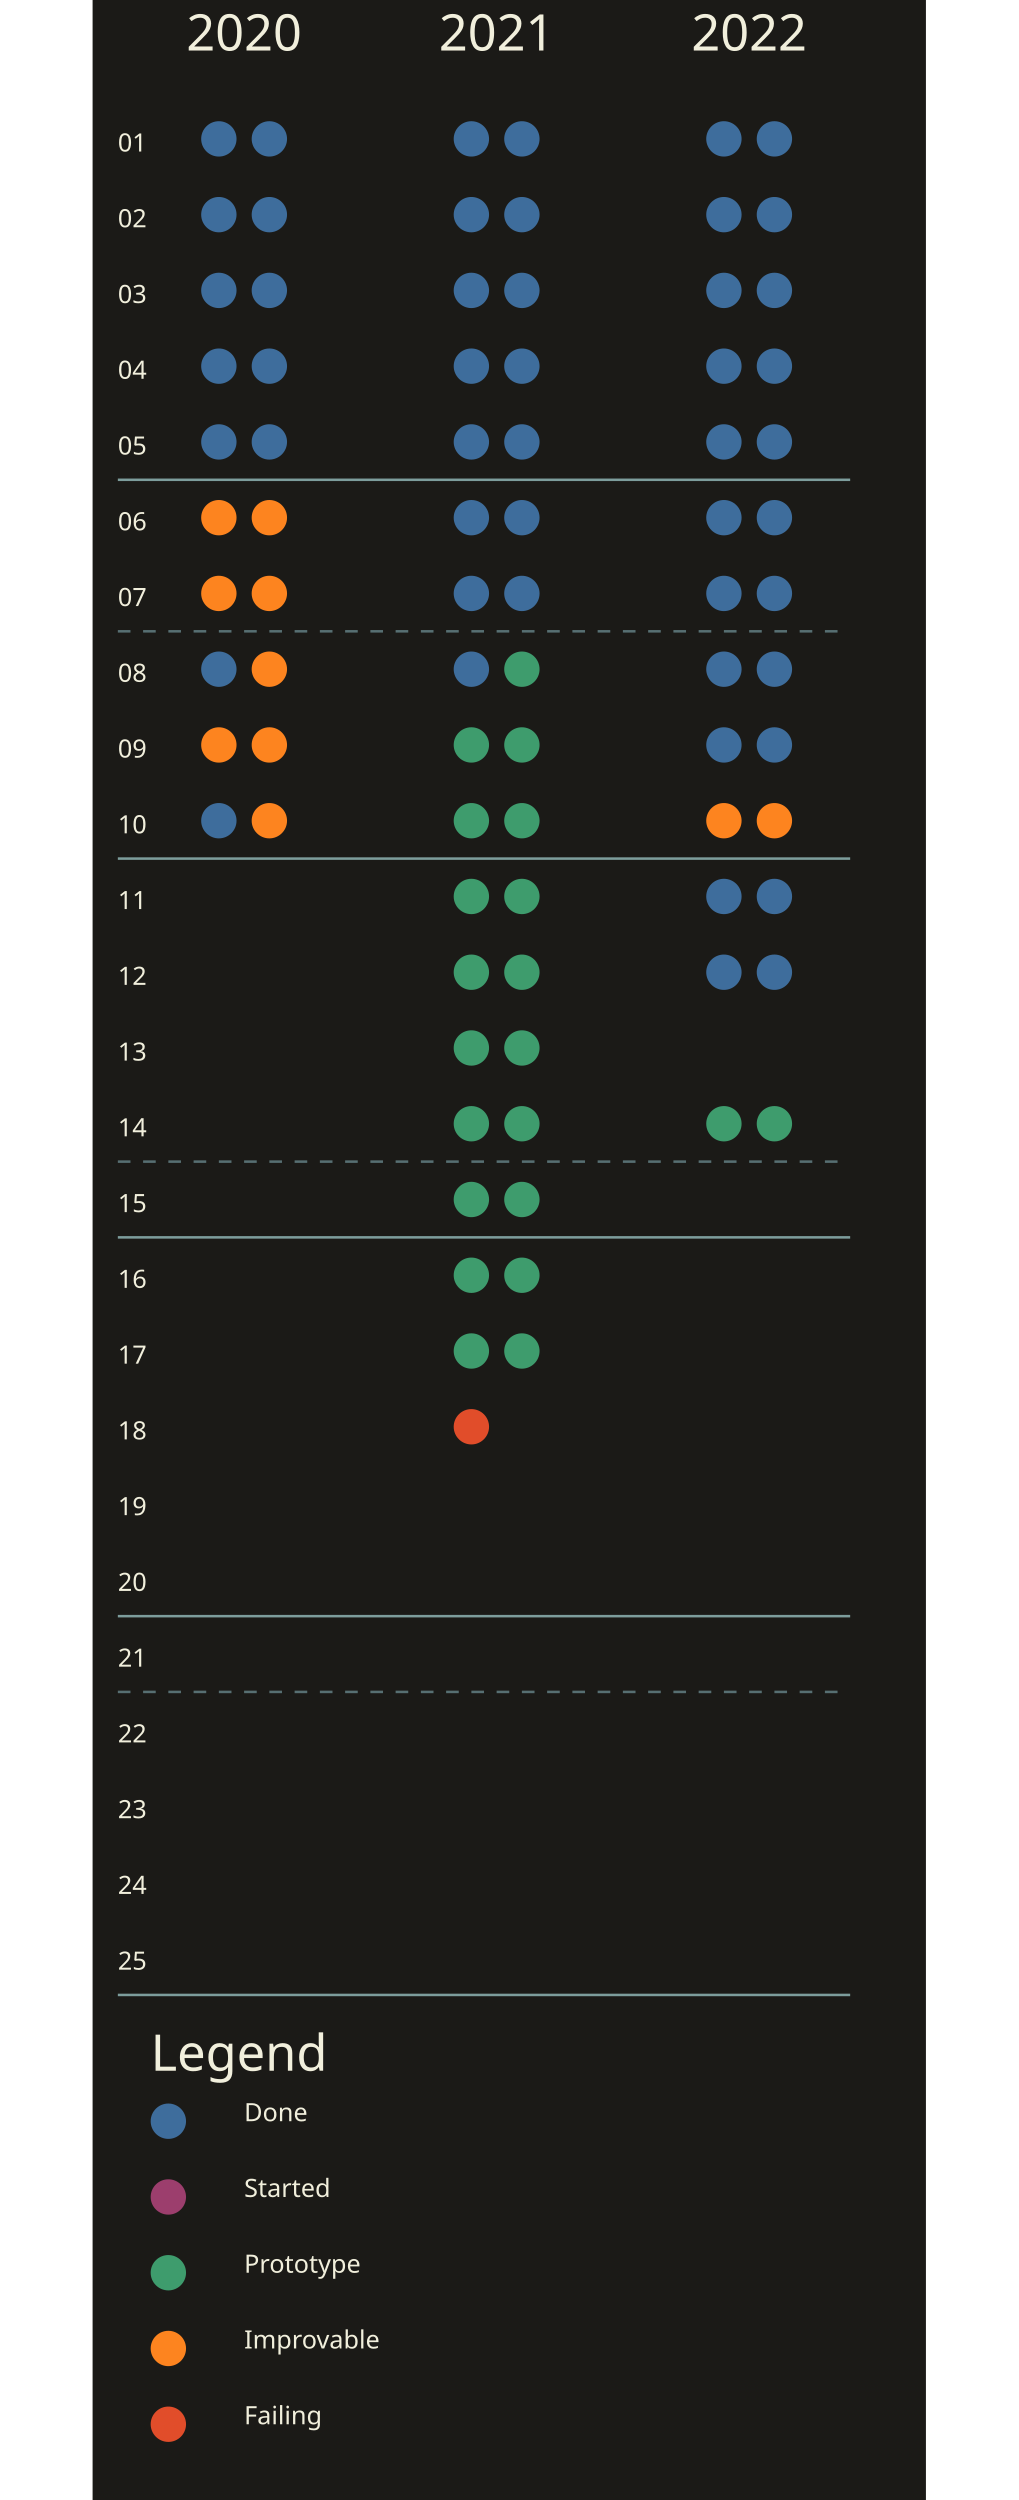
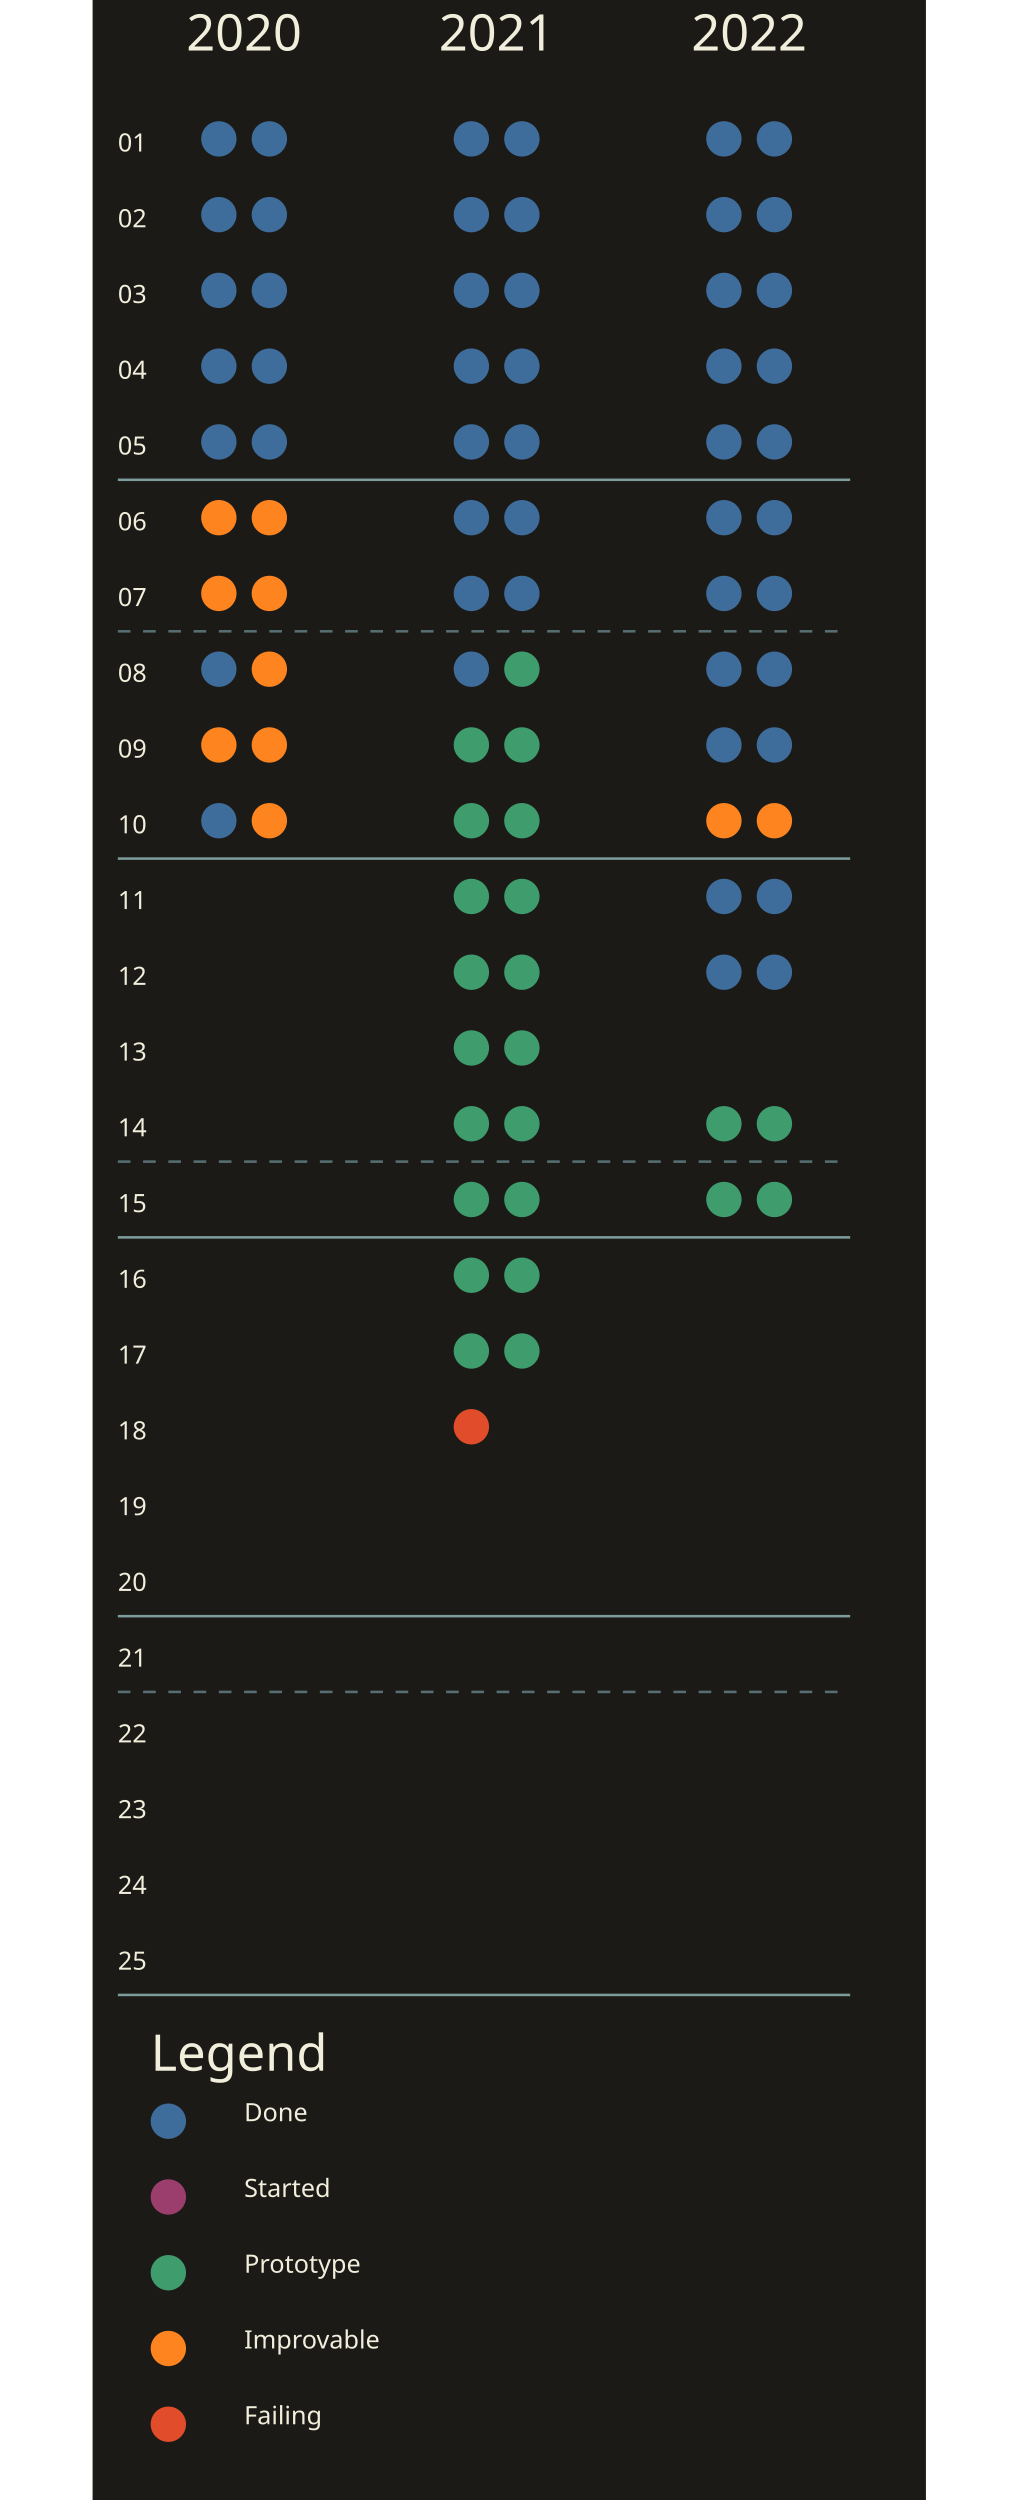
<svg xmlns="http://www.w3.org/2000/svg" height="810" style="font-family: 'Recursive', sans-serif;" viewBox="0 0 330 990" width="330">
  <defs>
    <style>
@font-face {
    font-family: 'Recursive';
    src: url('https://fonts.googleapis.com/css2?family=Recursive:wght,CASL@500,1&amp;display=swap');
  }
</style>
  </defs>
  <rect fill="#1b1a17" height="100%" width="100%" />
  <text fill="#F1EFDC" font-size="20" text-anchor="middle" x="60" y="20">
2020
</text>
  <circle cx="50" cy="55" fill="#3e6d9c" r="7" />
  <circle cx="70" cy="55" fill="#3e6d9c" r="7" />
  <circle cx="50" cy="85" fill="#3e6d9c" r="7" />
  <circle cx="70" cy="85" fill="#3e6d9c" r="7" />
  <circle cx="50" cy="115" fill="#3e6d9c" r="7" />
  <circle cx="70" cy="115" fill="#3e6d9c" r="7" />
  <circle cx="50" cy="145" fill="#3e6d9c" r="7" />
  <circle cx="70" cy="145" fill="#3e6d9c" r="7" />
  <circle cx="50" cy="175" fill="#3e6d9c" r="7" />
  <circle cx="70" cy="175" fill="#3e6d9c" r="7" />
  <circle cx="50" cy="205" fill="#fd841f" r="7" />
  <circle cx="70" cy="205" fill="#fd841f" r="7" />
  <circle cx="50" cy="235" fill="#fd841f" r="7" />
  <circle cx="70" cy="235" fill="#fd841f" r="7" />
  <circle cx="50" cy="265" fill="#3e6d9c" r="7" />
  <circle cx="70" cy="265" fill="#fd841f" r="7" />
  <circle cx="50" cy="295" fill="#fd841f" r="7" />
  <circle cx="70" cy="295" fill="#fd841f" r="7" />
  <circle cx="50" cy="325" fill="#3e6d9c" r="7" />
  <circle cx="70" cy="325" fill="#fd841f" r="7" />
  <text fill="#F1EFDC" font-size="20" text-anchor="middle" x="160" y="20">
2021
</text>
  <circle cx="150" cy="55" fill="#3e6d9c" r="7" />
  <circle cx="170" cy="55" fill="#3e6d9c" r="7" />
  <circle cx="150" cy="85" fill="#3e6d9c" r="7" />
  <circle cx="170" cy="85" fill="#3e6d9c" r="7" />
  <circle cx="150" cy="115" fill="#3e6d9c" r="7" />
  <circle cx="170" cy="115" fill="#3e6d9c" r="7" />
  <circle cx="150" cy="145" fill="#3e6d9c" r="7" />
  <circle cx="170" cy="145" fill="#3e6d9c" r="7" />
  <circle cx="150" cy="175" fill="#3e6d9c" r="7" />
  <circle cx="170" cy="175" fill="#3e6d9c" r="7" />
  <circle cx="150" cy="205" fill="#3e6d9c" r="7" />
  <circle cx="170" cy="205" fill="#3e6d9c" r="7" />
  <circle cx="150" cy="235" fill="#3e6d9c" r="7" />
  <circle cx="170" cy="235" fill="#3e6d9c" r="7" />
  <circle cx="150" cy="265" fill="#3e6d9c" r="7" />
  <circle cx="170" cy="265" fill="#3e9c6d" r="7" />
  <circle cx="150" cy="295" fill="#3e9c6d" r="7" />
  <circle cx="170" cy="295" fill="#3e9c6d" r="7" />
  <circle cx="150" cy="325" fill="#3e9c6d" r="7" />
  <circle cx="170" cy="325" fill="#3e9c6d" r="7" />
  <circle cx="150" cy="355" fill="#3e9c6d" r="7" />
  <circle cx="170" cy="355" fill="#3e9c6d" r="7" />
  <circle cx="150" cy="385" fill="#3e9c6d" r="7" />
  <circle cx="170" cy="385" fill="#3e9c6d" r="7" />
  <circle cx="150" cy="415" fill="#3e9c6d" r="7" />
  <circle cx="170" cy="415" fill="#3e9c6d" r="7" />
  <circle cx="150" cy="445" fill="#3e9c6d" r="7" />
  <circle cx="170" cy="445" fill="#3e9c6d" r="7" />
  <circle cx="150" cy="475" fill="#3e9c6d" r="7" />
  <circle cx="170" cy="475" fill="#3e9c6d" r="7" />
  <circle cx="150" cy="505" fill="#3e9c6d" r="7" />
  <circle cx="170" cy="505" fill="#3e9c6d" r="7" />
  <circle cx="150" cy="535" fill="#3e9c6d" r="7" />
  <circle cx="170" cy="535" fill="#3e9c6d" r="7" />
  <circle cx="150" cy="565" fill="#e14d2a" r="7" />
  <text fill="#F1EFDC" font-size="20" text-anchor="middle" x="260" y="20">
2022
</text>
  <circle cx="250" cy="55" fill="#3e6d9c" r="7" />
  <circle cx="270" cy="55" fill="#3e6d9c" r="7" />
  <circle cx="250" cy="85" fill="#3e6d9c" r="7" />
  <circle cx="270" cy="85" fill="#3e6d9c" r="7" />
  <circle cx="250" cy="115" fill="#3e6d9c" r="7" />
  <circle cx="270" cy="115" fill="#3e6d9c" r="7" />
  <circle cx="250" cy="145" fill="#3e6d9c" r="7" />
  <circle cx="270" cy="145" fill="#3e6d9c" r="7" />
  <circle cx="250" cy="175" fill="#3e6d9c" r="7" />
  <circle cx="270" cy="175" fill="#3e6d9c" r="7" />
  <circle cx="250" cy="205" fill="#3e6d9c" r="7" />
  <circle cx="270" cy="205" fill="#3e6d9c" r="7" />
  <circle cx="250" cy="235" fill="#3e6d9c" r="7" />
  <circle cx="270" cy="235" fill="#3e6d9c" r="7" />
  <circle cx="250" cy="265" fill="#3e6d9c" r="7" />
  <circle cx="270" cy="265" fill="#3e6d9c" r="7" />
  <circle cx="250" cy="295" fill="#3e6d9c" r="7" />
  <circle cx="270" cy="295" fill="#3e6d9c" r="7" />
  <circle cx="250" cy="325" fill="#fd841f" r="7" />
  <circle cx="270" cy="325" fill="#fd841f" r="7" />
  <circle cx="250" cy="355" fill="#3e6d9c" r="7" />
  <circle cx="270" cy="355" fill="#3e6d9c" r="7" />
  <circle cx="250" cy="385" fill="#3e6d9c" r="7" />
  <circle cx="270" cy="385" fill="#3e6d9c" r="7" />
  <circle cx="250" cy="445" fill="#3e9c6d" r="7" />
  <circle cx="270" cy="445" fill="#3e9c6d" r="7" />
+   <circle cx="250" cy="475" fill="#3e9c6d" r="7" />
+   <circle cx="270" cy="475" fill="#3e9c6d" r="7" />
  <text fill="#F1EFDC" font-size="10" x="10" y="60">
01
</text>
  <text fill="#F1EFDC" font-size="10" x="10" y="90">
02
</text>
  <text fill="#F1EFDC" font-size="10" x="10" y="120">
03
</text>
  <text fill="#F1EFDC" font-size="10" x="10" y="150">
04
</text>
  <text fill="#F1EFDC" font-size="10" x="10" y="180">
05
</text>
  <line stroke="#7D9D9C" x1="10" x2="300" y1="190" y2="190" />
  <text fill="#F1EFDC" font-size="10" x="10" y="210">
06
</text>
  <text fill="#F1EFDC" font-size="10" x="10" y="240">
07
</text>
  <line stroke="#576F72" stroke-dasharray="5,5" x1="10" x2="300" y1="250" y2="250" />
  <text fill="#F1EFDC" font-size="10" x="10" y="270">
08
</text>
  <text fill="#F1EFDC" font-size="10" x="10" y="300">
09
</text>
  <text fill="#F1EFDC" font-size="10" x="10" y="330">
10
</text>
  <line stroke="#7D9D9C" x1="10" x2="300" y1="340" y2="340" />
  <text fill="#F1EFDC" font-size="10" x="10" y="360">
11
</text>
  <text fill="#F1EFDC" font-size="10" x="10" y="390">
12
</text>
  <text fill="#F1EFDC" font-size="10" x="10" y="420">
13
</text>
  <text fill="#F1EFDC" font-size="10" x="10" y="450">
14
</text>
  <line stroke="#576F72" stroke-dasharray="5,5" x1="10" x2="300" y1="460" y2="460" />
  <text fill="#F1EFDC" font-size="10" x="10" y="480">
15
</text>
  <line stroke="#7D9D9C" x1="10" x2="300" y1="490" y2="490" />
  <text fill="#F1EFDC" font-size="10" x="10" y="510">
16
</text>
  <text fill="#F1EFDC" font-size="10" x="10" y="540">
17
</text>
  <text fill="#F1EFDC" font-size="10" x="10" y="570">
18
</text>
  <text fill="#F1EFDC" font-size="10" x="10" y="600">
19
</text>
  <text fill="#F1EFDC" font-size="10" x="10" y="630">
20
</text>
  <line stroke="#7D9D9C" x1="10" x2="300" y1="640" y2="640" />
  <text fill="#F1EFDC" font-size="10" x="10" y="660">
21
</text>
  <line stroke="#576F72" stroke-dasharray="5,5" x1="10" x2="300" y1="670" y2="670" />
  <text fill="#F1EFDC" font-size="10" x="10" y="690">
22
</text>
  <text fill="#F1EFDC" font-size="10" x="10" y="720">
23
</text>
  <text fill="#F1EFDC" font-size="10" x="10" y="750">
24
</text>
  <text fill="#F1EFDC" font-size="10" x="10" y="780">
25
</text>
  <line stroke="#7D9D9C" x1="10" x2="300" y1="790" y2="790" />
  <text fill="#F1EFDC" font-size="20" text-anchor="left" x="23" y="820">
Legend
</text>
  <circle cx="30" cy="840" fill="#3e6d9c" r="7" />
  <text fill="#F1EFDC" font-size="10" x="60" y="840">

Done

</text>
  <circle cx="30" cy="870" fill="#9c3e6d" r="7" />
  <text fill="#F1EFDC" font-size="10" x="60" y="870">

Started

</text>
  <circle cx="30" cy="900" fill="#3e9c6d" r="7" />
  <text fill="#F1EFDC" font-size="10" x="60" y="900">

Prototype

</text>
  <circle cx="30" cy="930" fill="#fd841f" r="7" />
  <text fill="#F1EFDC" font-size="10" x="60" y="930">

Improvable

</text>
  <circle cx="30" cy="960" fill="#e14d2a" r="7" />
  <text fill="#F1EFDC" font-size="10" x="60" y="960">

Failing

</text>
</svg>
